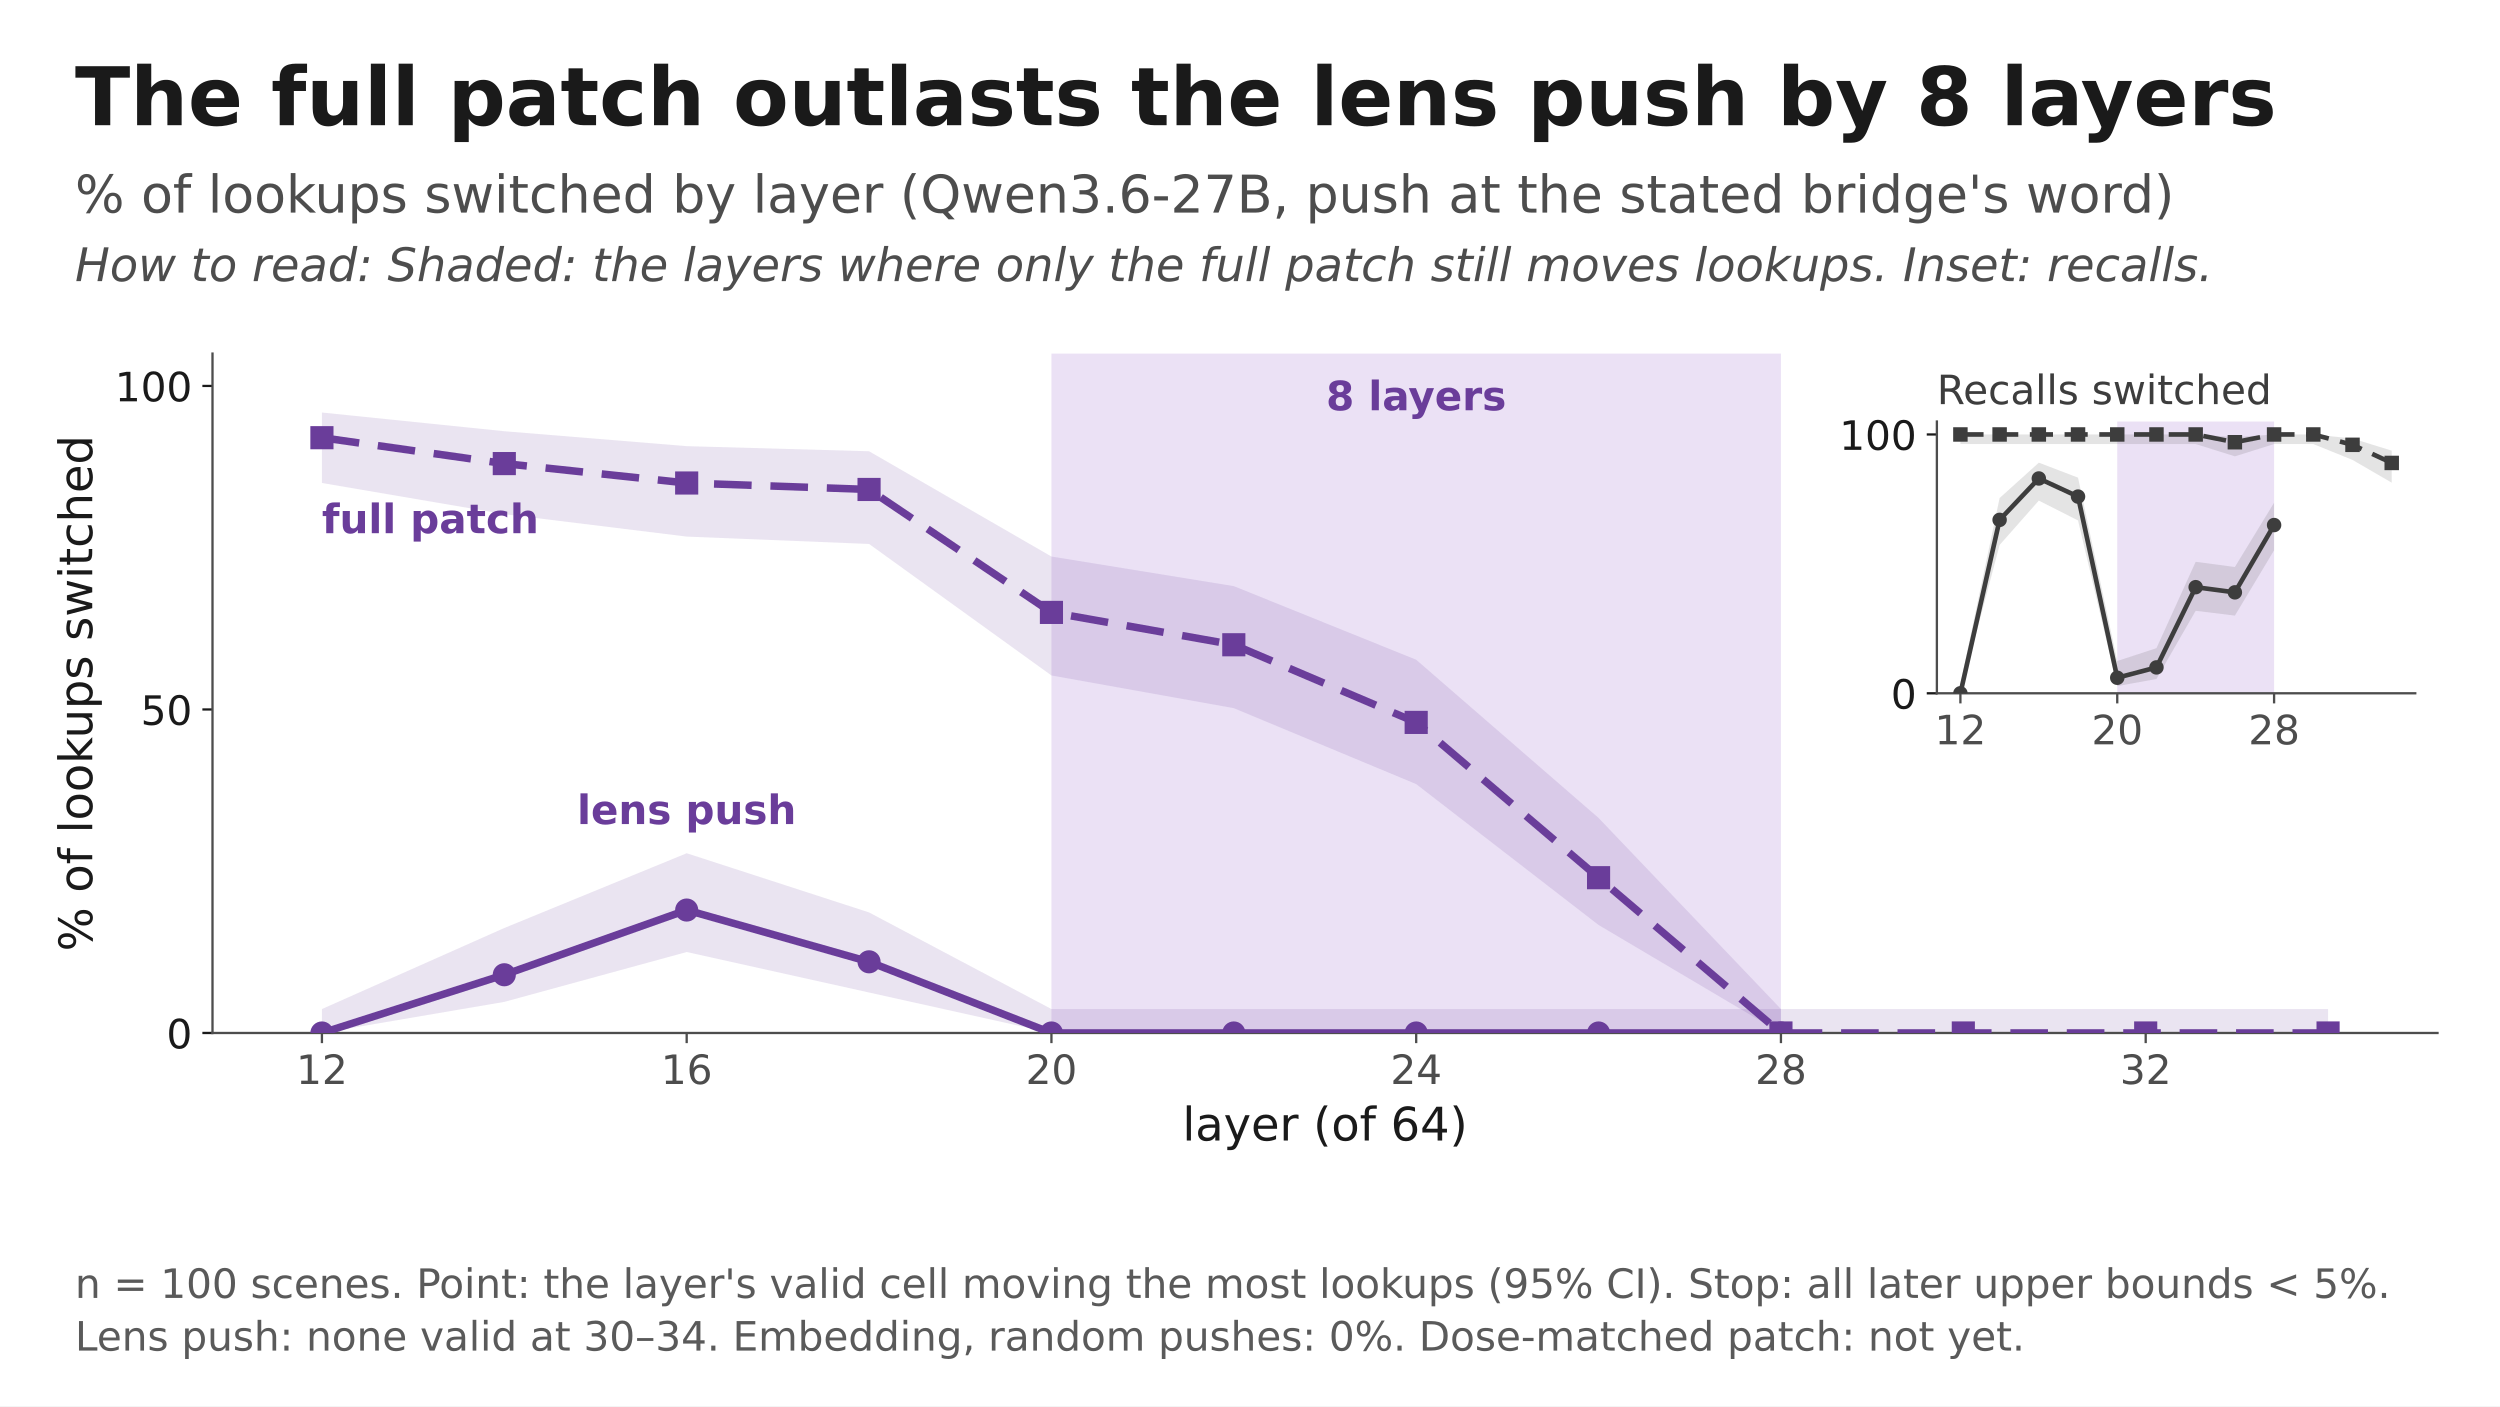
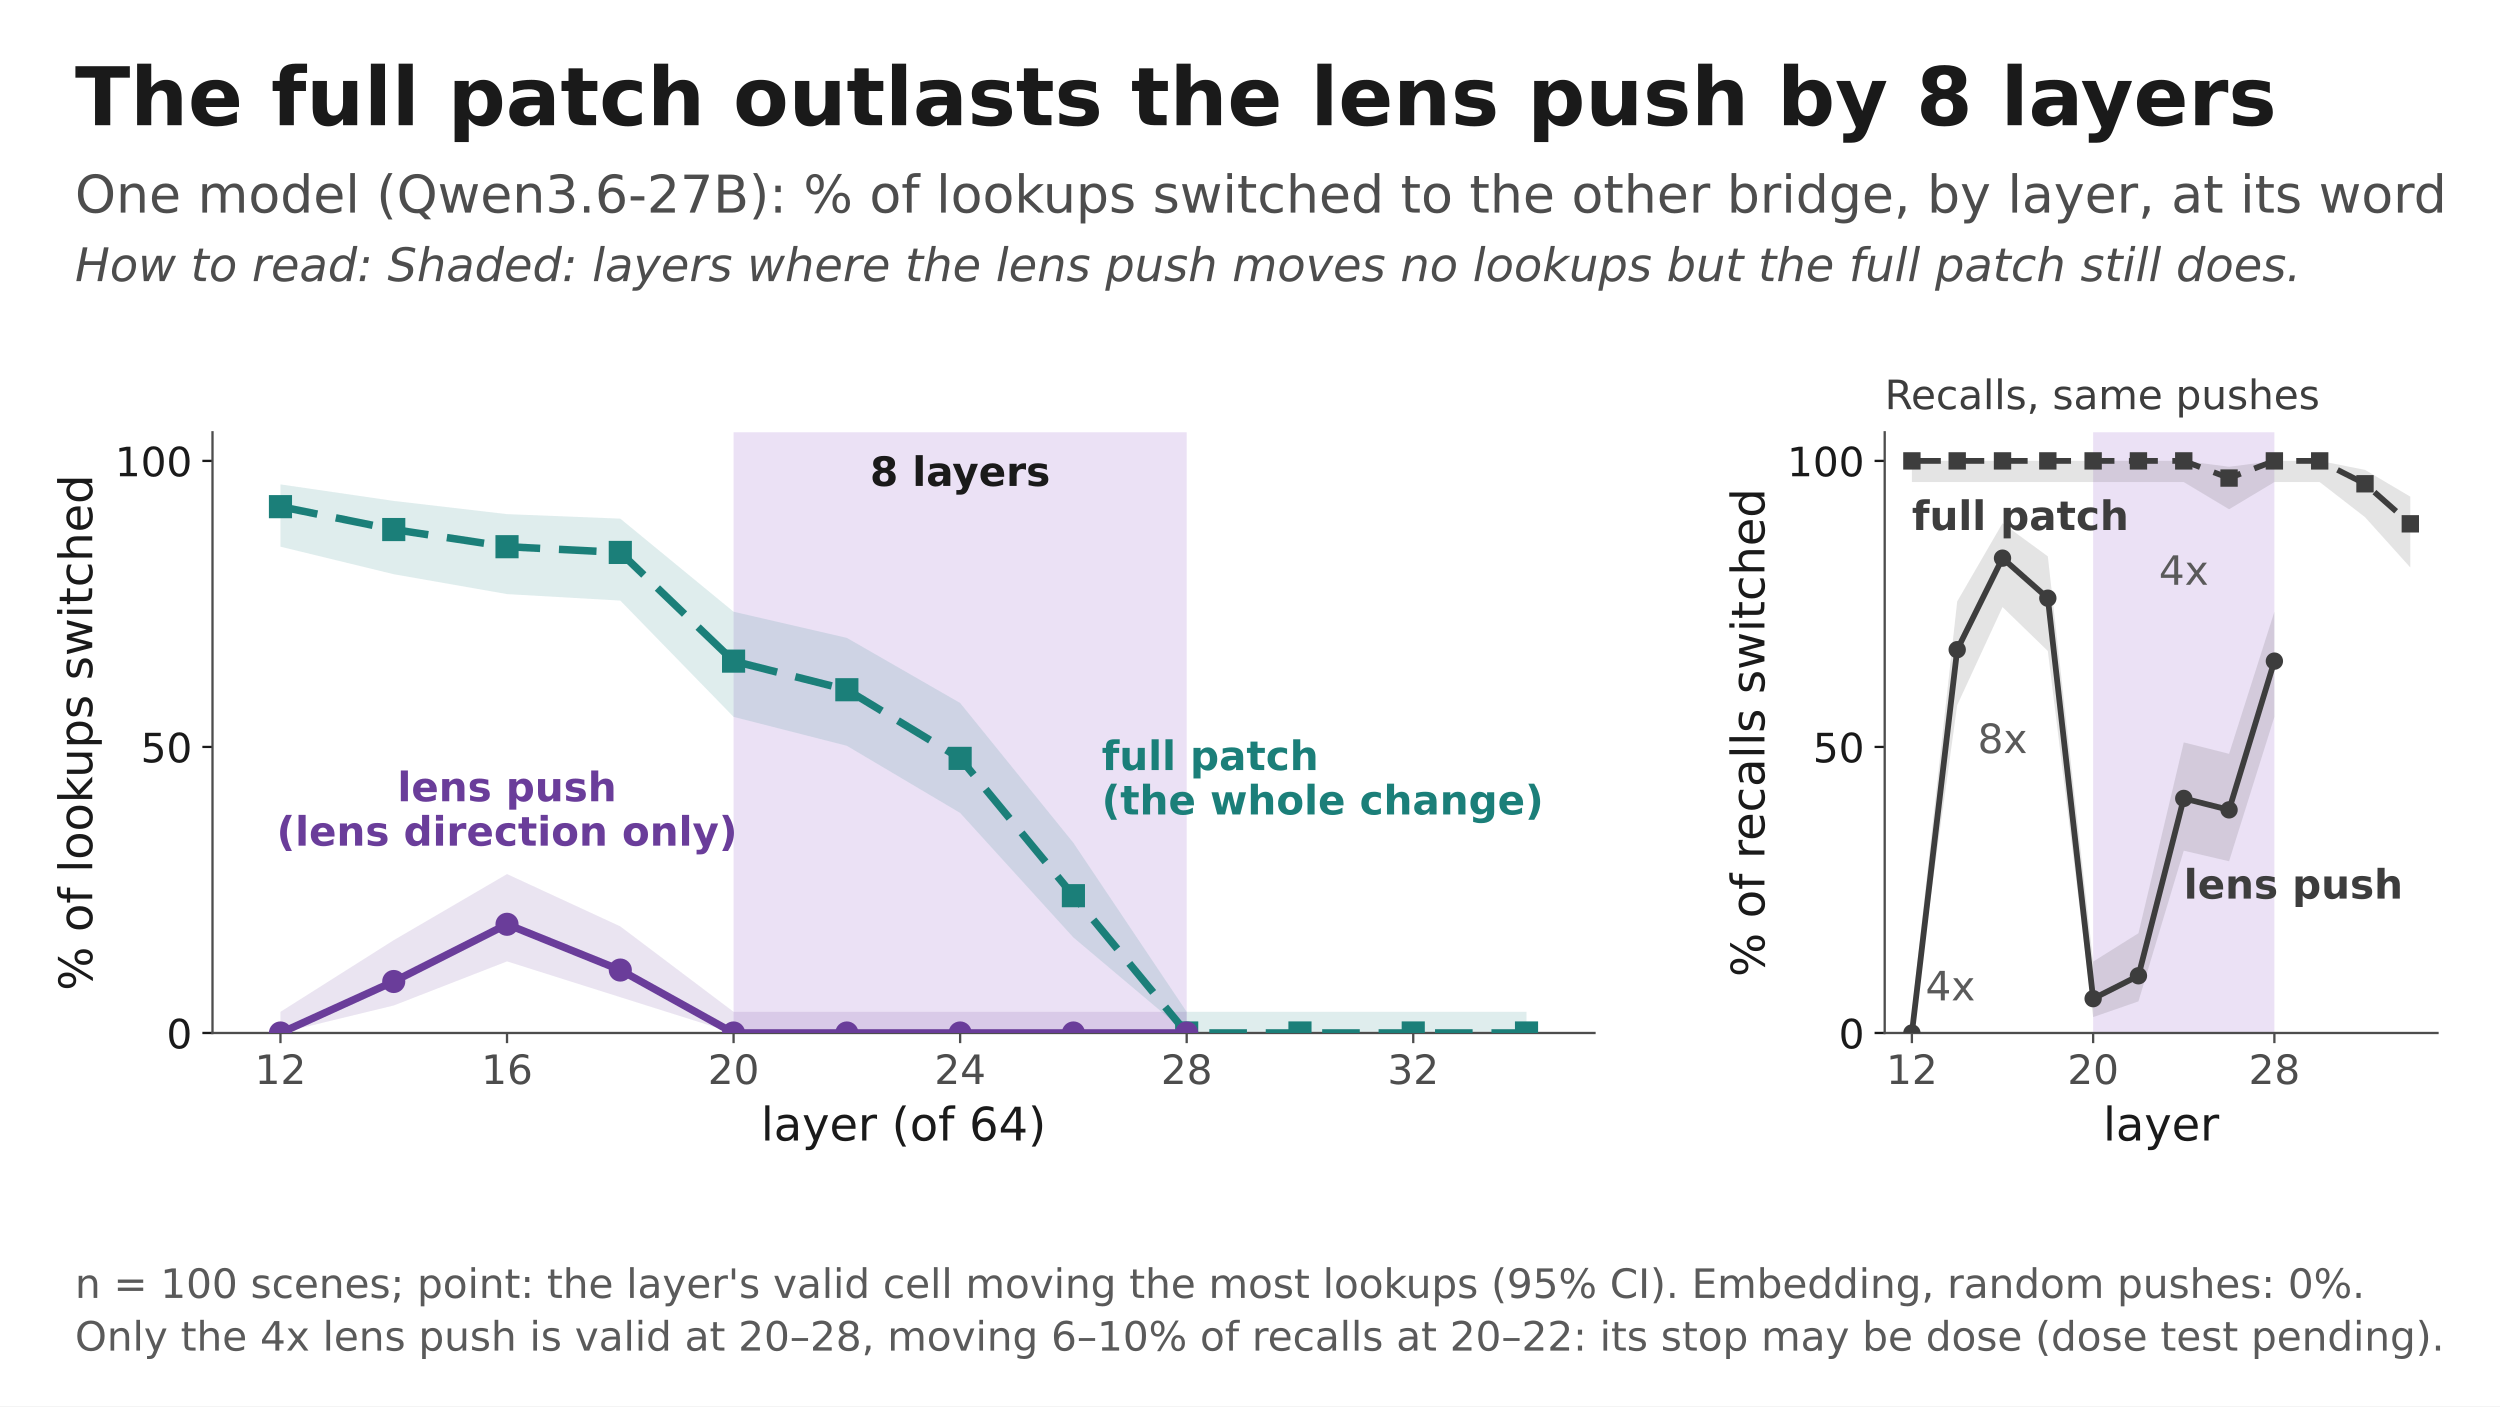
<svg xmlns="http://www.w3.org/2000/svg" xmlns:xlink="http://www.w3.org/1999/xlink" width="864pt" height="486pt" viewBox="0 0 864 486" version="1.1">
  <defs>
    <style type="text/css">*{stroke-linejoin: round; stroke-linecap: butt}</style>
  </defs>
  <g id="figure_1">
    <g id="patch_1">
      <path d="M 0 486  L 864 486  L 864 0  L 0 0  z " style="fill: #ffffff" />
    </g>
    <g id="axes_1">
      <g id="patch_2">
-         <path d="M 73.44 357  L 842.4 357  L 842.4 122.2  L 73.44 122.2  z " style="fill: #ffffff" />
+         <path d="M 73.44 357  L 551.055 357  L 551.055 149.4  L 73.44 149.4  z " style="fill: #ffffff" />
      </g>
      <g id="patch_3">
-         <path d="M 363.376 357  L 615.494 357  L 615.494 122.2  L 363.376 122.2  z " clip-path="url(#pc2dea21d55)" style="fill: #ebe1f5" />
+         <path d="M 253.524 357  L 410.119 357  L 410.119 149.4  L 253.524 149.4  z " clip-path="url(#pf914407176)" style="fill: #ebe1f5" />
      </g>
      <g id="FillBetweenPolyCollection_1">
        <defs>
-           <path id="m238368de49" d="M 111.258 -137.273  L 111.258 -129  L 174.287 -139.75  L 237.317 -156.985  L 300.346 -142.985  L 363.376 -129  L 426.405 -129  L 489.435 -129  L 552.464 -129  L 615.494 -129  L 615.494 -137.273  L 615.494 -137.273  L 552.464 -137.273  L 489.435 -137.273  L 426.405 -137.273  L 363.376 -137.273  L 300.346 -170.663  L 237.317 -191.119  L 174.287 -165.285  L 111.258 -137.273  z " />
-         </defs>
-         <g clip-path="url(#pc2dea21d55)">
-           <use xlink:href="#m238368de49" x="0" y="486" style="fill: #6a3d9a; fill-opacity: 0.14" />
+           <path id="m3e541bedaf" d="M 96.929 -136.314  L 96.929 -129  L 136.078 -138.505  L 175.227 -153.743  L 214.376 -141.365  L 253.524 -129  L 292.673 -129  L 331.822 -129  L 370.971 -129  L 410.119 -129  L 410.119 -136.314  L 410.119 -136.314  L 370.971 -136.314  L 331.822 -136.314  L 292.673 -136.314  L 253.524 -136.314  L 214.376 -165.837  L 175.227 -183.923  L 136.078 -161.082  L 96.929 -136.314  z " />
+         </defs>
+         <g clip-path="url(#pf914407176)">
+           <use xlink:href="#m3e541bedaf" x="0" y="486" style="fill: #6a3d9a; fill-opacity: 0.14" />
        </g>
      </g>
      <g id="FillBetweenPolyCollection_2">
        <defs>
-           <path id="mf458c4a694" d="M 111.258 -343.43  L 111.258 -319.08  L 174.287 -308.315  L 237.317 -300.552  L 300.346 -298.01  L 363.376 -252.559  L 426.405 -241.257  L 489.435 -215.014  L 552.464 -166.325  L 615.494 -129  L 678.523 -129  L 741.553 -129  L 804.582 -129  L 804.582 -137.273  L 804.582 -137.273  L 741.553 -137.273  L 678.523 -137.273  L 615.494 -137.273  L 552.464 -203.314  L 489.435 -257.992  L 426.405 -283.431  L 363.376 -293.664  L 300.346 -330.044  L 237.317 -331.809  L 174.287 -336.967  L 111.258 -343.43  z " />
-         </defs>
-         <g clip-path="url(#pc2dea21d55)">
-           <use xlink:href="#mf458c4a694" x="0" y="486" style="fill: #6a3d9a; fill-opacity: 0.14" />
+           <path id="mc63c3b9d5f" d="M 96.929 -318.59  L 96.929 -297.061  L 136.078 -287.543  L 175.227 -280.679  L 214.376 -278.432  L 253.524 -238.246  L 292.673 -228.253  L 331.822 -205.05  L 370.971 -162.001  L 410.119 -129  L 449.268 -129  L 488.417 -129  L 527.566 -129  L 527.566 -136.314  L 527.566 -136.314  L 488.417 -136.314  L 449.268 -136.314  L 410.119 -136.314  L 370.971 -194.705  L 331.822 -243.049  L 292.673 -265.542  L 253.524 -274.589  L 214.376 -306.755  L 175.227 -308.315  L 136.078 -312.876  L 96.929 -318.59  z " />
+         </defs>
+         <g clip-path="url(#pf914407176)">
+           <use xlink:href="#mc63c3b9d5f" x="0" y="486" style="fill: #1b7f79; fill-opacity: 0.14" />
        </g>
      </g>
      <g id="matplotlib.axis_1">
        <g id="xtick_1">
          <g id="line2d_1">
            <defs>
-               <path id="m8f060a6110" d="M 0 0  L 0 3.5  " style="stroke: #4d4d4d; stroke-width: 0.8" />
+               <path id="m01c7c79544" d="M 0 0  L 0 3.5  " style="stroke: #4d4d4d; stroke-width: 0.8" />
            </defs>
            <g>
-               <use xlink:href="#m8f060a6110" x="111.258" y="357" style="fill: #4d4d4d; stroke: #4d4d4d; stroke-width: 0.8" />
+               <use xlink:href="#m01c7c79544" x="96.929" y="357" style="fill: #4d4d4d; stroke: #4d4d4d; stroke-width: 0.8" />
            </g>
          </g>
          <g id="text_1">
-             <text style="font-size: 14px; font-family: 'DejaVu Sans'; text-anchor: middle; fill: #4d4d4d" x="111.258" y="374.637" transform="rotate(-0 111.2577 374.6367)">12</text>
+             <text style="font-size: 14px; font-family: 'DejaVu Sans'; text-anchor: middle; fill: #4d4d4d" x="96.929" y="374.637" transform="rotate(-0 96.92926 374.6367)">12</text>
          </g>
        </g>
        <g id="xtick_2">
          <g id="line2d_2">
            <g>
-               <use xlink:href="#m8f060a6110" x="237.317" y="357" style="fill: #4d4d4d; stroke: #4d4d4d; stroke-width: 0.8" />
+               <use xlink:href="#m01c7c79544" x="175.227" y="357" style="fill: #4d4d4d; stroke: #4d4d4d; stroke-width: 0.8" />
            </g>
          </g>
          <g id="text_2">
-             <text style="font-size: 14px; font-family: 'DejaVu Sans'; text-anchor: middle; fill: #4d4d4d" x="237.317" y="374.637" transform="rotate(-0 237.3167 374.6367)">16</text>
+             <text style="font-size: 14px; font-family: 'DejaVu Sans'; text-anchor: middle; fill: #4d4d4d" x="175.227" y="374.637" transform="rotate(-0 175.2268 374.6367)">16</text>
          </g>
        </g>
        <g id="xtick_3">
          <g id="line2d_3">
            <g>
-               <use xlink:href="#m8f060a6110" x="363.376" y="357" style="fill: #4d4d4d; stroke: #4d4d4d; stroke-width: 0.8" />
+               <use xlink:href="#m01c7c79544" x="253.524" y="357" style="fill: #4d4d4d; stroke: #4d4d4d; stroke-width: 0.8" />
            </g>
          </g>
          <g id="text_3">
-             <text style="font-size: 14px; font-family: 'DejaVu Sans'; text-anchor: middle; fill: #4d4d4d" x="363.376" y="374.637" transform="rotate(-0 363.3757 374.6367)">20</text>
+             <text style="font-size: 14px; font-family: 'DejaVu Sans'; text-anchor: middle; fill: #4d4d4d" x="253.524" y="374.637" transform="rotate(-0 253.5243 374.6367)">20</text>
          </g>
        </g>
        <g id="xtick_4">
          <g id="line2d_4">
            <g>
-               <use xlink:href="#m8f060a6110" x="489.435" y="357" style="fill: #4d4d4d; stroke: #4d4d4d; stroke-width: 0.8" />
+               <use xlink:href="#m01c7c79544" x="331.822" y="357" style="fill: #4d4d4d; stroke: #4d4d4d; stroke-width: 0.8" />
            </g>
          </g>
          <g id="text_4">
-             <text style="font-size: 14px; font-family: 'DejaVu Sans'; text-anchor: middle; fill: #4d4d4d" x="489.435" y="374.637" transform="rotate(-0 489.4348 374.6367)">24</text>
+             <text style="font-size: 14px; font-family: 'DejaVu Sans'; text-anchor: middle; fill: #4d4d4d" x="331.822" y="374.637" transform="rotate(-0 331.8218 374.6367)">24</text>
          </g>
        </g>
        <g id="xtick_5">
          <g id="line2d_5">
            <g>
-               <use xlink:href="#m8f060a6110" x="615.494" y="357" style="fill: #4d4d4d; stroke: #4d4d4d; stroke-width: 0.8" />
+               <use xlink:href="#m01c7c79544" x="410.119" y="357" style="fill: #4d4d4d; stroke: #4d4d4d; stroke-width: 0.8" />
            </g>
          </g>
          <g id="text_5">
-             <text style="font-size: 14px; font-family: 'DejaVu Sans'; text-anchor: middle; fill: #4d4d4d" x="615.494" y="374.637" transform="rotate(-0 615.4938 374.6367)">28</text>
+             <text style="font-size: 14px; font-family: 'DejaVu Sans'; text-anchor: middle; fill: #4d4d4d" x="410.119" y="374.637" transform="rotate(-0 410.1194 374.6367)">28</text>
          </g>
        </g>
        <g id="xtick_6">
          <g id="line2d_6">
            <g>
-               <use xlink:href="#m8f060a6110" x="741.553" y="357" style="fill: #4d4d4d; stroke: #4d4d4d; stroke-width: 0.8" />
+               <use xlink:href="#m01c7c79544" x="488.417" y="357" style="fill: #4d4d4d; stroke: #4d4d4d; stroke-width: 0.8" />
            </g>
          </g>
          <g id="text_6">
-             <text style="font-size: 14px; font-family: 'DejaVu Sans'; text-anchor: middle; fill: #4d4d4d" x="741.553" y="374.637" transform="rotate(-0 741.5528 374.6367)">32</text>
+             <text style="font-size: 14px; font-family: 'DejaVu Sans'; text-anchor: middle; fill: #4d4d4d" x="488.417" y="374.637" transform="rotate(-0 488.4169 374.6367)">32</text>
          </g>
        </g>
        <g id="text_7">
-           <text style="font-size: 16px; font-family: 'DejaVu Sans'; text-anchor: middle; fill: #1a1a1a" x="457.92" y="394.158" transform="rotate(-0 457.92 394.1575)">layer (of 64)</text>
+           <text style="font-size: 16px; font-family: 'DejaVu Sans'; text-anchor: middle; fill: #1a1a1a" x="312.247" y="394.158" transform="rotate(-0 312.2475 394.1575)">layer (of 64)</text>
        </g>
      </g>
      <g id="matplotlib.axis_2">
        <g id="ytick_1">
          <g id="line2d_7">
            <defs>
-               <path id="m641eff5418" d="M 0 0  L -3.5 0  " style="stroke: #1a1a1a; stroke-width: 0.8" />
+               <path id="mba6f9ca99c" d="M 0 0  L -3.5 0  " style="stroke: #1a1a1a; stroke-width: 0.8" />
            </defs>
            <g>
-               <use xlink:href="#m641eff5418" x="73.44" y="357" style="fill: #1a1a1a; stroke: #1a1a1a; stroke-width: 0.8" />
+               <use xlink:href="#mba6f9ca99c" x="73.44" y="357" style="fill: #1a1a1a; stroke: #1a1a1a; stroke-width: 0.8" />
            </g>
          </g>
          <g id="text_8">
            <text style="font-size: 14px; font-family: 'DejaVu Sans'; text-anchor: end; fill: #1a1a1a" x="66.44" y="362.318" transform="rotate(-0 66.44 362.3184)">0</text>
          </g>
        </g>
        <g id="ytick_2">
          <g id="line2d_8">
            <g>
-               <use xlink:href="#m641eff5418" x="73.44" y="245.19" style="fill: #1a1a1a; stroke: #1a1a1a; stroke-width: 0.8" />
+               <use xlink:href="#mba6f9ca99c" x="73.44" y="258.143" style="fill: #1a1a1a; stroke: #1a1a1a; stroke-width: 0.8" />
            </g>
          </g>
          <g id="text_9">
-             <text style="font-size: 14px; font-family: 'DejaVu Sans'; text-anchor: end; fill: #1a1a1a" x="66.44" y="250.509" transform="rotate(-0 66.44 250.5088)">50</text>
+             <text style="font-size: 14px; font-family: 'DejaVu Sans'; text-anchor: end; fill: #1a1a1a" x="66.44" y="263.461" transform="rotate(-0 66.44 263.4612)">50</text>
          </g>
        </g>
        <g id="ytick_3">
          <g id="line2d_9">
            <g>
-               <use xlink:href="#m641eff5418" x="73.44" y="133.381" style="fill: #1a1a1a; stroke: #1a1a1a; stroke-width: 0.8" />
+               <use xlink:href="#mba6f9ca99c" x="73.44" y="159.286" style="fill: #1a1a1a; stroke: #1a1a1a; stroke-width: 0.8" />
            </g>
          </g>
          <g id="text_10">
-             <text style="font-size: 14px; font-family: 'DejaVu Sans'; text-anchor: end; fill: #1a1a1a" x="66.44" y="138.699" transform="rotate(-0 66.44 138.6993)">100</text>
+             <text style="font-size: 14px; font-family: 'DejaVu Sans'; text-anchor: end; fill: #1a1a1a" x="66.44" y="164.604" transform="rotate(-0 66.44 164.6041)">100</text>
          </g>
        </g>
        <g id="text_11">
-           <text style="font-size: 16px; font-family: 'DejaVu Sans'; text-anchor: middle; fill: #1a1a1a" x="31.874" y="239.6" transform="rotate(-90 31.87375 239.6)">% of lookups switched</text>
+           <text style="font-size: 16px; font-family: 'DejaVu Sans'; text-anchor: middle; fill: #1a1a1a" x="31.874" y="253.2" transform="rotate(-90 31.87375 253.2)">% of lookups switched</text>
        </g>
      </g>
      <g id="patch_4">
-         <path d="M 73.44 357  L 73.44 122.2  " style="fill: none; stroke: #4d4d4d; stroke-width: 0.8; stroke-linejoin: miter; stroke-linecap: square" />
+         <path d="M 73.44 357  L 73.44 149.4  " style="fill: none; stroke: #4d4d4d; stroke-width: 0.8; stroke-linejoin: miter; stroke-linecap: square" />
      </g>
      <g id="patch_5">
-         <path d="M 73.44 357  L 842.4 357  " style="fill: none; stroke: #4d4d4d; stroke-width: 0.8; stroke-linejoin: miter; stroke-linecap: square" />
+         <path d="M 73.44 357  L 551.055 357  " style="fill: none; stroke: #4d4d4d; stroke-width: 0.8; stroke-linejoin: miter; stroke-linecap: square" />
      </g>
      <g id="gap label">
-         <text style="font-weight: 700; font-size: 14px; font-family: 'DejaVu Sans'; text-anchor: middle; fill: #6a3d9a" x="489.435" y="141.783" transform="rotate(-0 489.4348 141.7826)">8 layers</text>
+         <text style="font-weight: 700; font-size: 14px; font-family: 'DejaVu Sans'; text-anchor: middle; fill: #1a1a1a" x="331.822" y="167.946" transform="rotate(-0 331.8218 167.9464)">8 layers</text>
      </g>
      <g id="mark">
-         <path d="M 111.258 151.27  L 174.287 160.215  L 237.317 166.924  L 300.346 169.16  L 363.376 211.648  L 426.405 222.829  L 489.435 249.663  L 552.464 303.331  L 615.494 357  L 678.523 357  L 741.553 357  L 804.582 357  " clip-path="url(#pc2dea21d55)" style="fill: none; stroke-dasharray: 13,6.5; stroke-dashoffset: 0; stroke: #6a3d9a; stroke-width: 2.6" />
-         <defs>
-           <path id="m583f663970" d="M -3.5 3.5  L 3.5 3.5  L 3.5 -3.5  L -3.5 -3.5  z " style="stroke: #6a3d9a; stroke-linejoin: miter" />
-         </defs>
-         <g clip-path="url(#pc2dea21d55)">
-           <use xlink:href="#m583f663970" x="111.258" y="151.27" style="fill: #6a3d9a; stroke: #6a3d9a; stroke-linejoin: miter" />
-           <use xlink:href="#m583f663970" x="174.287" y="160.215" style="fill: #6a3d9a; stroke: #6a3d9a; stroke-linejoin: miter" />
-           <use xlink:href="#m583f663970" x="237.317" y="166.924" style="fill: #6a3d9a; stroke: #6a3d9a; stroke-linejoin: miter" />
-           <use xlink:href="#m583f663970" x="300.346" y="169.16" style="fill: #6a3d9a; stroke: #6a3d9a; stroke-linejoin: miter" />
-           <use xlink:href="#m583f663970" x="363.376" y="211.648" style="fill: #6a3d9a; stroke: #6a3d9a; stroke-linejoin: miter" />
-           <use xlink:href="#m583f663970" x="426.405" y="222.829" style="fill: #6a3d9a; stroke: #6a3d9a; stroke-linejoin: miter" />
-           <use xlink:href="#m583f663970" x="489.435" y="249.663" style="fill: #6a3d9a; stroke: #6a3d9a; stroke-linejoin: miter" />
-           <use xlink:href="#m583f663970" x="552.464" y="303.331" style="fill: #6a3d9a; stroke: #6a3d9a; stroke-linejoin: miter" />
-           <use xlink:href="#m583f663970" x="615.494" y="357" style="fill: #6a3d9a; stroke: #6a3d9a; stroke-linejoin: miter" />
-           <use xlink:href="#m583f663970" x="678.523" y="357" style="fill: #6a3d9a; stroke: #6a3d9a; stroke-linejoin: miter" />
-           <use xlink:href="#m583f663970" x="741.553" y="357" style="fill: #6a3d9a; stroke: #6a3d9a; stroke-linejoin: miter" />
-           <use xlink:href="#m583f663970" x="804.582" y="357" style="fill: #6a3d9a; stroke: #6a3d9a; stroke-linejoin: miter" />
-         </g>
-       </g>
-       <g id="label">
-         <text style="font-weight: 700; font-size: 14px; font-family: 'DejaVu Sans'; text-anchor: middle; fill: #6a3d9a" x="237.317" y="284.809" transform="rotate(-0 237.3167 284.809)">lens push</text>
-       </g>
-       <g id="label">
-         <text style="font-weight: 700; font-size: 14px; font-family: 'DejaVu Sans'; text-anchor: start; fill: #6a3d9a" x="111.258" y="184.266" transform="rotate(-0 111.2577 184.2663)">full patch</text>
+         <path d="M 96.929 175.103  L 136.078 183.011  L 175.227 188.943  L 214.376 190.92  L 253.524 228.486  L 292.673 238.371  L 331.822 262.097  L 370.971 309.549  L 410.119 357  L 449.268 357  L 488.417 357  L 527.566 357  " clip-path="url(#pf914407176)" style="fill: none; stroke-dasharray: 13,6.5; stroke-dashoffset: 0; stroke: #1b7f79; stroke-width: 2.6" />
+         <defs>
+           <path id="m9e5f8e9176" d="M -3.5 3.5  L 3.5 3.5  L 3.5 -3.5  L -3.5 -3.5  z " style="stroke: #1b7f79; stroke-linejoin: miter" />
+         </defs>
+         <g clip-path="url(#pf914407176)">
+           <use xlink:href="#m9e5f8e9176" x="96.929" y="175.103" style="fill: #1b7f79; stroke: #1b7f79; stroke-linejoin: miter" />
+           <use xlink:href="#m9e5f8e9176" x="136.078" y="183.011" style="fill: #1b7f79; stroke: #1b7f79; stroke-linejoin: miter" />
+           <use xlink:href="#m9e5f8e9176" x="175.227" y="188.943" style="fill: #1b7f79; stroke: #1b7f79; stroke-linejoin: miter" />
+           <use xlink:href="#m9e5f8e9176" x="214.376" y="190.92" style="fill: #1b7f79; stroke: #1b7f79; stroke-linejoin: miter" />
+           <use xlink:href="#m9e5f8e9176" x="253.524" y="228.486" style="fill: #1b7f79; stroke: #1b7f79; stroke-linejoin: miter" />
+           <use xlink:href="#m9e5f8e9176" x="292.673" y="238.371" style="fill: #1b7f79; stroke: #1b7f79; stroke-linejoin: miter" />
+           <use xlink:href="#m9e5f8e9176" x="331.822" y="262.097" style="fill: #1b7f79; stroke: #1b7f79; stroke-linejoin: miter" />
+           <use xlink:href="#m9e5f8e9176" x="370.971" y="309.549" style="fill: #1b7f79; stroke: #1b7f79; stroke-linejoin: miter" />
+           <use xlink:href="#m9e5f8e9176" x="410.119" y="357" style="fill: #1b7f79; stroke: #1b7f79; stroke-linejoin: miter" />
+           <use xlink:href="#m9e5f8e9176" x="449.268" y="357" style="fill: #1b7f79; stroke: #1b7f79; stroke-linejoin: miter" />
+           <use xlink:href="#m9e5f8e9176" x="488.417" y="357" style="fill: #1b7f79; stroke: #1b7f79; stroke-linejoin: miter" />
+           <use xlink:href="#m9e5f8e9176" x="527.566" y="357" style="fill: #1b7f79; stroke: #1b7f79; stroke-linejoin: miter" />
+         </g>
+       </g>
+       <g id="label">
+         <text style="font-weight: 700; font-size: 14px; font-family: 'DejaVu Sans'; fill: #6a3d9a" transform="translate(137.3502 276.9086)">lens push</text>
+         <text style="font-weight: 700; font-size: 14px; font-family: 'DejaVu Sans'; fill: #6a3d9a" transform="translate(95.60506 292.2539)">(lens direction only)</text>
+       </g>
+       <g id="label">
+         <text style="font-weight: 700; font-size: 14px; font-family: 'DejaVu Sans'; fill: #1b7f79" transform="translate(380.7578 266.1263)">full patch</text>
+         <text style="font-weight: 700; font-size: 14px; font-family: 'DejaVu Sans'; fill: #1b7f79" transform="translate(380.7578 281.4716)">(the whole change)</text>
      </g>
      <g id="mark">
-         <path d="M 111.258 357  L 174.287 336.874  L 237.317 314.512  L 300.346 332.402  L 363.376 357  L 426.405 357  L 489.435 357  L 552.464 357  L 615.494 357  " clip-path="url(#pc2dea21d55)" style="fill: none; stroke: #6a3d9a; stroke-width: 2.6; stroke-linecap: square" />
-         <defs>
-           <path id="m37feb7218a" d="M 0 3.5  C 0.928 3.5 1.819 3.131 2.475 2.475  C 3.131 1.819 3.5 0.928 3.5 0  C 3.5 -0.928 3.131 -1.819 2.475 -2.475  C 1.819 -3.131 0.928 -3.5 0 -3.5  C -0.928 -3.5 -1.819 -3.131 -2.475 -2.475  C -3.131 -1.819 -3.5 -0.928 -3.5 0  C -3.5 0.928 -3.131 1.819 -2.475 2.475  C -1.819 3.131 -0.928 3.5 0 3.5  z " style="stroke: #6a3d9a" />
-         </defs>
-         <g clip-path="url(#pc2dea21d55)">
-           <use xlink:href="#m37feb7218a" x="111.258" y="357" style="fill: #6a3d9a; stroke: #6a3d9a" />
-           <use xlink:href="#m37feb7218a" x="174.287" y="336.874" style="fill: #6a3d9a; stroke: #6a3d9a" />
-           <use xlink:href="#m37feb7218a" x="237.317" y="314.512" style="fill: #6a3d9a; stroke: #6a3d9a" />
-           <use xlink:href="#m37feb7218a" x="300.346" y="332.402" style="fill: #6a3d9a; stroke: #6a3d9a" />
-           <use xlink:href="#m37feb7218a" x="363.376" y="357" style="fill: #6a3d9a; stroke: #6a3d9a" />
-           <use xlink:href="#m37feb7218a" x="426.405" y="357" style="fill: #6a3d9a; stroke: #6a3d9a" />
-           <use xlink:href="#m37feb7218a" x="489.435" y="357" style="fill: #6a3d9a; stroke: #6a3d9a" />
-           <use xlink:href="#m37feb7218a" x="552.464" y="357" style="fill: #6a3d9a; stroke: #6a3d9a" />
-           <use xlink:href="#m37feb7218a" x="615.494" y="357" style="fill: #6a3d9a; stroke: #6a3d9a" />
-         </g>
-       </g>
-       <g id="axes_2">
-         <g id="patch_6">
-           <path d="M 669.384 239.6  L 834.71 239.6  L 834.71 145.68  L 669.384 145.68  z " style="fill: #ffffff" />
-         </g>
-         <g id="patch_7">
-           <path d="M 731.72 239.6  L 785.926 239.6  L 785.926 145.68  L 731.72 145.68  z " clip-path="url(#p9085b7374c)" style="fill: #ebe1f5" />
-         </g>
-         <g id="FillBetweenPolyCollection_3">
-           <defs>
-             <path id="m5d846bae0d" d="M 677.515 -249.709  L 677.515 -246.4  L 691.066 -297.658  L 704.617 -312.995  L 718.169 -306.122  L 731.72 -248.885  L 745.272 -251.34  L 758.823 -274.904  L 772.374 -273.249  L 785.926 -295.824  L 785.926 -312.266  L 785.926 -312.266  L 772.374 -290.048  L 758.823 -291.838  L 745.272 -261.997  L 731.72 -257.56  L 718.169 -320.918  L 704.617 -326.104  L 691.066 -313.877  L 677.515 -249.709  z " />
-           </defs>
-           <g clip-path="url(#p9085b7374c)">
-             <use xlink:href="#m5d846bae0d" x="0" y="486" style="fill: #3d3d3d; fill-opacity: 0.14" />
-           </g>
-         </g>
-         <g id="FillBetweenPolyCollection_4">
-           <defs>
-             <path id="m8226b00dd3" d="M 677.515 -335.848  L 677.515 -332.539  L 691.066 -332.539  L 704.617 -332.539  L 718.169 -332.539  L 731.72 -332.539  L 745.272 -332.539  L 758.823 -332.539  L 772.374 -328.287  L 785.926 -332.539  L 799.477 -332.539  L 813.028 -327.048  L 826.58 -319.182  L 826.58 -330.253  L 826.58 -330.253  L 813.028 -334.447  L 799.477 -335.848  L 785.926 -335.848  L 772.374 -334.93  L 758.823 -335.848  L 745.272 -335.848  L 731.72 -335.848  L 718.169 -335.848  L 704.617 -335.848  L 691.066 -335.848  L 677.515 -335.848  z " />
-           </defs>
-           <g clip-path="url(#p9085b7374c)">
-             <use xlink:href="#m8226b00dd3" x="0" y="486" style="fill: #3d3d3d; fill-opacity: 0.14" />
-           </g>
-         </g>
-         <g id="matplotlib.axis_3">
-           <g id="xtick_7">
-             <g id="line2d_10">
-               <g>
-                 <use xlink:href="#m8f060a6110" x="677.515" y="239.6" style="fill: #4d4d4d; stroke: #4d4d4d; stroke-width: 0.8" />
-               </g>
-             </g>
-             <g id="text_12">
-               <text style="font-size: 14px; font-family: 'DejaVu Sans'; text-anchor: middle; fill: #4d4d4d" x="677.515" y="257.237" transform="rotate(-0 677.5148 257.2367)">12</text>
-             </g>
-           </g>
-           <g id="xtick_8">
-             <g id="line2d_11">
-               <g>
-                 <use xlink:href="#m8f060a6110" x="731.72" y="239.6" style="fill: #4d4d4d; stroke: #4d4d4d; stroke-width: 0.8" />
-               </g>
-             </g>
-             <g id="text_13">
-               <text style="font-size: 14px; font-family: 'DejaVu Sans'; text-anchor: middle; fill: #4d4d4d" x="731.72" y="257.237" transform="rotate(-0 731.7202 257.2367)">20</text>
-             </g>
-           </g>
-           <g id="xtick_9">
-             <g id="line2d_12">
-               <g>
-                 <use xlink:href="#m8f060a6110" x="785.926" y="239.6" style="fill: #4d4d4d; stroke: #4d4d4d; stroke-width: 0.8" />
-               </g>
-             </g>
-             <g id="text_14">
-               <text style="font-size: 14px; font-family: 'DejaVu Sans'; text-anchor: middle; fill: #4d4d4d" x="785.926" y="257.237" transform="rotate(-0 785.9256 257.2367)">28</text>
-             </g>
-           </g>
-         </g>
-         <g id="matplotlib.axis_4">
-           <g id="ytick_4">
-             <g id="line2d_13">
-               <g>
-                 <use xlink:href="#m641eff5418" x="669.384" y="239.6" style="fill: #1a1a1a; stroke: #1a1a1a; stroke-width: 0.8" />
-               </g>
-             </g>
-             <g id="text_15">
-               <text style="font-size: 14px; font-family: 'DejaVu Sans'; text-anchor: end; fill: #1a1a1a" x="662.384" y="244.918" transform="rotate(-0 662.384 244.9184)">0</text>
-             </g>
-           </g>
-           <g id="ytick_5">
-             <g id="line2d_14">
-               <g>
-                 <use xlink:href="#m641eff5418" x="669.384" y="150.152" style="fill: #1a1a1a; stroke: #1a1a1a; stroke-width: 0.8" />
-               </g>
-             </g>
-             <g id="text_16">
-               <text style="font-size: 14px; font-family: 'DejaVu Sans'; text-anchor: end; fill: #1a1a1a" x="662.384" y="155.471" transform="rotate(-0 662.384 155.4707)">100</text>
-             </g>
-           </g>
-         </g>
-         <g id="patch_8">
-           <path d="M 669.384 239.6  L 669.384 145.68  " style="fill: none; stroke: #4d4d4d; stroke-width: 0.8; stroke-linejoin: miter; stroke-linecap: square" />
-         </g>
-         <g id="patch_9">
-           <path d="M 669.384 239.6  L 834.71 239.6  " style="fill: none; stroke: #4d4d4d; stroke-width: 0.8; stroke-linejoin: miter; stroke-linecap: square" />
-         </g>
-         <g id="mark">
-           <path d="M 677.515 150.152  L 691.066 150.152  L 704.617 150.152  L 718.169 150.152  L 731.72 150.152  L 745.272 150.152  L 758.823 150.152  L 772.374 152.836  L 785.926 150.152  L 799.477 150.152  L 813.028 153.73  L 826.58 159.992  " clip-path="url(#p9085b7374c)" style="fill: none; stroke-dasharray: 8,4; stroke-dashoffset: 0; stroke: #3d3d3d; stroke-width: 1.6" />
-           <defs>
-             <path id="m71d68341d6" d="M -2 2  L 2 2  L 2 -2  L -2 -2  z " style="stroke: #3d3d3d; stroke-linejoin: miter" />
-           </defs>
-           <g clip-path="url(#p9085b7374c)">
-             <use xlink:href="#m71d68341d6" x="677.515" y="150.152" style="fill: #3d3d3d; stroke: #3d3d3d; stroke-linejoin: miter" />
-             <use xlink:href="#m71d68341d6" x="691.066" y="150.152" style="fill: #3d3d3d; stroke: #3d3d3d; stroke-linejoin: miter" />
-             <use xlink:href="#m71d68341d6" x="704.617" y="150.152" style="fill: #3d3d3d; stroke: #3d3d3d; stroke-linejoin: miter" />
-             <use xlink:href="#m71d68341d6" x="718.169" y="150.152" style="fill: #3d3d3d; stroke: #3d3d3d; stroke-linejoin: miter" />
-             <use xlink:href="#m71d68341d6" x="731.72" y="150.152" style="fill: #3d3d3d; stroke: #3d3d3d; stroke-linejoin: miter" />
-             <use xlink:href="#m71d68341d6" x="745.272" y="150.152" style="fill: #3d3d3d; stroke: #3d3d3d; stroke-linejoin: miter" />
-             <use xlink:href="#m71d68341d6" x="758.823" y="150.152" style="fill: #3d3d3d; stroke: #3d3d3d; stroke-linejoin: miter" />
-             <use xlink:href="#m71d68341d6" x="772.374" y="152.836" style="fill: #3d3d3d; stroke: #3d3d3d; stroke-linejoin: miter" />
-             <use xlink:href="#m71d68341d6" x="785.926" y="150.152" style="fill: #3d3d3d; stroke: #3d3d3d; stroke-linejoin: miter" />
-             <use xlink:href="#m71d68341d6" x="799.477" y="150.152" style="fill: #3d3d3d; stroke: #3d3d3d; stroke-linejoin: miter" />
-             <use xlink:href="#m71d68341d6" x="813.028" y="153.73" style="fill: #3d3d3d; stroke: #3d3d3d; stroke-linejoin: miter" />
-             <use xlink:href="#m71d68341d6" x="826.58" y="159.992" style="fill: #3d3d3d; stroke: #3d3d3d; stroke-linejoin: miter" />
-           </g>
-         </g>
-         <g id="text_17">
-           <text style="font-size: 14px; font-family: 'DejaVu Sans'; text-anchor: start; fill: #3d3d3d" x="669.384" y="139.68" transform="rotate(-0 669.384 139.68)">Recalls switched</text>
-         </g>
-         <g id="mark">
-           <path d="M 677.515 239.6  L 691.066 179.67  L 704.617 165.358  L 718.169 171.62  L 731.72 234.233  L 745.272 230.655  L 758.823 202.926  L 772.374 204.715  L 785.926 181.459  " clip-path="url(#p9085b7374c)" style="fill: none; stroke: #3d3d3d; stroke-width: 1.6; stroke-linecap: square" />
-           <defs>
-             <path id="mc6411e37ac" d="M 0 2  C 0.53 2 1.039 1.789 1.414 1.414  C 1.789 1.039 2 0.53 2 0  C 2 -0.53 1.789 -1.039 1.414 -1.414  C 1.039 -1.789 0.53 -2 0 -2  C -0.53 -2 -1.039 -1.789 -1.414 -1.414  C -1.789 -1.039 -2 -0.53 -2 0  C -2 0.53 -1.789 1.039 -1.414 1.414  C -1.039 1.789 -0.53 2 0 2  z " style="stroke: #3d3d3d" />
-           </defs>
-           <g clip-path="url(#p9085b7374c)">
-             <use xlink:href="#mc6411e37ac" x="677.515" y="239.6" style="fill: #3d3d3d; stroke: #3d3d3d" />
-             <use xlink:href="#mc6411e37ac" x="691.066" y="179.67" style="fill: #3d3d3d; stroke: #3d3d3d" />
-             <use xlink:href="#mc6411e37ac" x="704.617" y="165.358" style="fill: #3d3d3d; stroke: #3d3d3d" />
-             <use xlink:href="#mc6411e37ac" x="718.169" y="171.62" style="fill: #3d3d3d; stroke: #3d3d3d" />
-             <use xlink:href="#mc6411e37ac" x="731.72" y="234.233" style="fill: #3d3d3d; stroke: #3d3d3d" />
-             <use xlink:href="#mc6411e37ac" x="745.272" y="230.655" style="fill: #3d3d3d; stroke: #3d3d3d" />
-             <use xlink:href="#mc6411e37ac" x="758.823" y="202.926" style="fill: #3d3d3d; stroke: #3d3d3d" />
-             <use xlink:href="#mc6411e37ac" x="772.374" y="204.715" style="fill: #3d3d3d; stroke: #3d3d3d" />
-             <use xlink:href="#mc6411e37ac" x="785.926" y="181.459" style="fill: #3d3d3d; stroke: #3d3d3d" />
-           </g>
+         <path d="M 96.929 357  L 136.078 339.206  L 175.227 319.434  L 214.376 335.251  L 253.524 357  L 292.673 357  L 331.822 357  L 370.971 357  L 410.119 357  " clip-path="url(#pf914407176)" style="fill: none; stroke: #6a3d9a; stroke-width: 2.6; stroke-linecap: square" />
+         <defs>
+           <path id="mc7a678f5c1" d="M 0 3.5  C 0.928 3.5 1.819 3.131 2.475 2.475  C 3.131 1.819 3.5 0.928 3.5 0  C 3.5 -0.928 3.131 -1.819 2.475 -2.475  C 1.819 -3.131 0.928 -3.5 0 -3.5  C -0.928 -3.5 -1.819 -3.131 -2.475 -2.475  C -3.131 -1.819 -3.5 -0.928 -3.5 0  C -3.5 0.928 -3.131 1.819 -2.475 2.475  C -1.819 3.131 -0.928 3.5 0 3.5  z " style="stroke: #6a3d9a" />
+         </defs>
+         <g clip-path="url(#pf914407176)">
+           <use xlink:href="#mc7a678f5c1" x="96.929" y="357" style="fill: #6a3d9a; stroke: #6a3d9a" />
+           <use xlink:href="#mc7a678f5c1" x="136.078" y="339.206" style="fill: #6a3d9a; stroke: #6a3d9a" />
+           <use xlink:href="#mc7a678f5c1" x="175.227" y="319.434" style="fill: #6a3d9a; stroke: #6a3d9a" />
+           <use xlink:href="#mc7a678f5c1" x="214.376" y="335.251" style="fill: #6a3d9a; stroke: #6a3d9a" />
+           <use xlink:href="#mc7a678f5c1" x="253.524" y="357" style="fill: #6a3d9a; stroke: #6a3d9a" />
+           <use xlink:href="#mc7a678f5c1" x="292.673" y="357" style="fill: #6a3d9a; stroke: #6a3d9a" />
+           <use xlink:href="#mc7a678f5c1" x="331.822" y="357" style="fill: #6a3d9a; stroke: #6a3d9a" />
+           <use xlink:href="#mc7a678f5c1" x="370.971" y="357" style="fill: #6a3d9a; stroke: #6a3d9a" />
+           <use xlink:href="#mc7a678f5c1" x="410.119" y="357" style="fill: #6a3d9a; stroke: #6a3d9a" />
+         </g>
+       </g>
+     </g>
+     <g id="axes_2">
+       <g id="patch_6">
+         <path d="M 651.354 357  L 842.4 357  L 842.4 149.4  L 651.354 149.4  z " style="fill: #ffffff" />
+       </g>
+       <g id="patch_7">
+         <path d="M 723.388 357  L 786.026 357  L 786.026 149.4  L 723.388 149.4  z " clip-path="url(#p9ba5b20ccc)" style="fill: #ebe1f5" />
+       </g>
+       <g id="FillBetweenPolyCollection_3">
+         <defs>
+           <path id="mead78b2530" d="M 660.75 -136.314  L 660.75 -129  L 676.409 -242.3  L 692.069 -276.202  L 707.728 -261.009  L 723.388 -134.494  L 739.047 -139.919  L 754.707 -192.006  L 770.366 -188.347  L 786.026 -238.246  L 786.026 -274.589  L 786.026 -274.589  L 770.366 -225.479  L 754.707 -229.436  L 739.047 -163.475  L 723.388 -153.669  L 707.728 -293.713  L 692.069 -305.176  L 676.409 -278.15  L 660.75 -136.314  z " />
+         </defs>
+         <g clip-path="url(#p9ba5b20ccc)">
+           <use xlink:href="#mead78b2530" x="0" y="486" style="fill: #3d3d3d; fill-opacity: 0.14" />
+         </g>
+       </g>
+       <g id="FillBetweenPolyCollection_4">
+         <defs>
+           <path id="m3aa300fe51" d="M 660.75 -326.714  L 660.75 -319.4  L 676.409 -319.4  L 692.069 -319.4  L 707.728 -319.4  L 723.388 -319.4  L 739.047 -319.4  L 754.707 -319.4  L 770.366 -310.003  L 786.026 -319.4  L 801.685 -319.4  L 817.345 -307.265  L 833.004 -289.877  L 833.004 -314.349  L 833.004 -314.349  L 817.345 -323.617  L 801.685 -326.714  L 786.026 -326.714  L 770.366 -324.687  L 754.707 -326.714  L 739.047 -326.714  L 723.388 -326.714  L 707.728 -326.714  L 692.069 -326.714  L 676.409 -326.714  L 660.75 -326.714  z " />
+         </defs>
+         <g clip-path="url(#p9ba5b20ccc)">
+           <use xlink:href="#m3aa300fe51" x="0" y="486" style="fill: #3d3d3d; fill-opacity: 0.14" />
+         </g>
+       </g>
+       <g id="matplotlib.axis_3">
+         <g id="xtick_7">
+           <g id="line2d_10">
+             <g>
+               <use xlink:href="#m01c7c79544" x="660.75" y="357" style="fill: #4d4d4d; stroke: #4d4d4d; stroke-width: 0.8" />
+             </g>
+           </g>
+           <g id="text_12">
+             <text style="font-size: 14px; font-family: 'DejaVu Sans'; text-anchor: middle; fill: #4d4d4d" x="660.75" y="374.637" transform="rotate(-0 660.7497 374.6367)">12</text>
+           </g>
+         </g>
+         <g id="xtick_8">
+           <g id="line2d_11">
+             <g>
+               <use xlink:href="#m01c7c79544" x="723.388" y="357" style="fill: #4d4d4d; stroke: #4d4d4d; stroke-width: 0.8" />
+             </g>
+           </g>
+           <g id="text_13">
+             <text style="font-size: 14px; font-family: 'DejaVu Sans'; text-anchor: middle; fill: #4d4d4d" x="723.388" y="374.637" transform="rotate(-0 723.3878 374.6367)">20</text>
+           </g>
+         </g>
+         <g id="xtick_9">
+           <g id="line2d_12">
+             <g>
+               <use xlink:href="#m01c7c79544" x="786.026" y="357" style="fill: #4d4d4d; stroke: #4d4d4d; stroke-width: 0.8" />
+             </g>
+           </g>
+           <g id="text_14">
+             <text style="font-size: 14px; font-family: 'DejaVu Sans'; text-anchor: middle; fill: #4d4d4d" x="786.026" y="374.637" transform="rotate(-0 786.0258 374.6367)">28</text>
+           </g>
+         </g>
+         <g id="text_15">
+           <text style="font-size: 16px; font-family: 'DejaVu Sans'; text-anchor: middle; fill: #1a1a1a" x="746.877" y="394.158" transform="rotate(-0 746.877 394.1575)">layer</text>
+         </g>
+       </g>
+       <g id="matplotlib.axis_4">
+         <g id="ytick_4">
+           <g id="line2d_13">
+             <g>
+               <use xlink:href="#mba6f9ca99c" x="651.354" y="357" style="fill: #1a1a1a; stroke: #1a1a1a; stroke-width: 0.8" />
+             </g>
+           </g>
+           <g id="text_16">
+             <text style="font-size: 14px; font-family: 'DejaVu Sans'; text-anchor: end; fill: #1a1a1a" x="644.354" y="362.318" transform="rotate(-0 644.354 362.3184)">0</text>
+           </g>
+         </g>
+         <g id="ytick_5">
+           <g id="line2d_14">
+             <g>
+               <use xlink:href="#mba6f9ca99c" x="651.354" y="258.143" style="fill: #1a1a1a; stroke: #1a1a1a; stroke-width: 0.8" />
+             </g>
+           </g>
+           <g id="text_17">
+             <text style="font-size: 14px; font-family: 'DejaVu Sans'; text-anchor: end; fill: #1a1a1a" x="644.354" y="263.461" transform="rotate(-0 644.354 263.4612)">50</text>
+           </g>
+         </g>
+         <g id="ytick_6">
+           <g id="line2d_15">
+             <g>
+               <use xlink:href="#mba6f9ca99c" x="651.354" y="159.286" style="fill: #1a1a1a; stroke: #1a1a1a; stroke-width: 0.8" />
+             </g>
+           </g>
+           <g id="text_18">
+             <text style="font-size: 14px; font-family: 'DejaVu Sans'; text-anchor: end; fill: #1a1a1a" x="644.354" y="164.604" transform="rotate(-0 644.354 164.6041)">100</text>
+           </g>
+         </g>
+         <g id="text_19">
+           <text style="font-size: 16px; font-family: 'DejaVu Sans'; text-anchor: middle; fill: #1a1a1a" x="609.788" y="253.2" transform="rotate(-90 609.7878 253.2)">% of recalls switched</text>
+         </g>
+       </g>
+       <g id="patch_8">
+         <path d="M 651.354 357  L 651.354 149.4  " style="fill: none; stroke: #4d4d4d; stroke-width: 0.8; stroke-linejoin: miter; stroke-linecap: square" />
+       </g>
+       <g id="patch_9">
+         <path d="M 651.354 357  L 842.4 357  " style="fill: none; stroke: #4d4d4d; stroke-width: 0.8; stroke-linejoin: miter; stroke-linecap: square" />
+       </g>
+       <g id="mark">
+         <path d="M 660.75 159.286  L 676.409 159.286  L 692.069 159.286  L 707.728 159.286  L 723.388 159.286  L 739.047 159.286  L 754.707 159.286  L 770.366 165.217  L 786.026 159.286  L 801.685 159.286  L 817.345 167.194  L 833.004 181.034  " clip-path="url(#p9ba5b20ccc)" style="fill: none; stroke-dasharray: 10,5; stroke-dashoffset: 0; stroke: #3d3d3d; stroke-width: 2" />
+         <defs>
+           <path id="m6d783450c9" d="M -2.5 2.5  L 2.5 2.5  L 2.5 -2.5  L -2.5 -2.5  z " style="stroke: #3d3d3d; stroke-linejoin: miter" />
+         </defs>
+         <g clip-path="url(#p9ba5b20ccc)">
+           <use xlink:href="#m6d783450c9" x="660.75" y="159.286" style="fill: #3d3d3d; stroke: #3d3d3d; stroke-linejoin: miter" />
+           <use xlink:href="#m6d783450c9" x="676.409" y="159.286" style="fill: #3d3d3d; stroke: #3d3d3d; stroke-linejoin: miter" />
+           <use xlink:href="#m6d783450c9" x="692.069" y="159.286" style="fill: #3d3d3d; stroke: #3d3d3d; stroke-linejoin: miter" />
+           <use xlink:href="#m6d783450c9" x="707.728" y="159.286" style="fill: #3d3d3d; stroke: #3d3d3d; stroke-linejoin: miter" />
+           <use xlink:href="#m6d783450c9" x="723.388" y="159.286" style="fill: #3d3d3d; stroke: #3d3d3d; stroke-linejoin: miter" />
+           <use xlink:href="#m6d783450c9" x="739.047" y="159.286" style="fill: #3d3d3d; stroke: #3d3d3d; stroke-linejoin: miter" />
+           <use xlink:href="#m6d783450c9" x="754.707" y="159.286" style="fill: #3d3d3d; stroke: #3d3d3d; stroke-linejoin: miter" />
+           <use xlink:href="#m6d783450c9" x="770.366" y="165.217" style="fill: #3d3d3d; stroke: #3d3d3d; stroke-linejoin: miter" />
+           <use xlink:href="#m6d783450c9" x="786.026" y="159.286" style="fill: #3d3d3d; stroke: #3d3d3d; stroke-linejoin: miter" />
+           <use xlink:href="#m6d783450c9" x="801.685" y="159.286" style="fill: #3d3d3d; stroke: #3d3d3d; stroke-linejoin: miter" />
+           <use xlink:href="#m6d783450c9" x="817.345" y="167.194" style="fill: #3d3d3d; stroke: #3d3d3d; stroke-linejoin: miter" />
+           <use xlink:href="#m6d783450c9" x="833.004" y="181.034" style="fill: #3d3d3d; stroke: #3d3d3d; stroke-linejoin: miter" />
+         </g>
+       </g>
+       <g id="label">
+         <text style="font-weight: 700; font-size: 14px; font-family: 'DejaVu Sans'; text-anchor: start; fill: #3d3d3d" x="660.75" y="183.169" transform="rotate(-0 660.7497 183.1694)">full patch</text>
+       </g>
+       <g id="label">
+         <text style="font-weight: 700; font-size: 14px; font-family: 'DejaVu Sans'; text-anchor: start; fill: #3d3d3d" x="754.707" y="310.563" transform="rotate(-0 754.7068 310.5633)">lens push</text>
+       </g>
+       <g id="label">
+         <text style="font-size: 14px; font-family: 'DejaVu Sans'; text-anchor: start; fill: #5a5a5a" x="665.448" y="345.728" transform="rotate(-0 665.4476 345.7281)">4x</text>
+       </g>
+       <g id="label">
+         <text style="font-size: 14px; font-family: 'DejaVu Sans'; text-anchor: middle; fill: #5a5a5a" x="692.069" y="260.268" transform="rotate(-0 692.0688 260.2677)">8x</text>
+       </g>
+       <g id="label">
+         <text style="font-size: 14px; font-family: 'DejaVu Sans'; text-anchor: middle; fill: #5a5a5a" x="754.707" y="202.117" transform="rotate(-0 754.7068 202.1166)">4x</text>
+       </g>
+       <g id="text_20">
+         <text style="font-size: 14px; font-family: 'DejaVu Sans'; text-anchor: start; fill: #3d3d3d" x="651.354" y="141.4" transform="rotate(-0 651.354 141.4)">Recalls, same pushes</text>
+       </g>
+       <g id="mark">
+         <path d="M 660.75 357  L 676.409 224.531  L 692.069 192.897  L 707.728 206.737  L 723.388 345.137  L 739.047 337.229  L 754.707 275.937  L 770.366 279.891  L 786.026 228.486  " clip-path="url(#p9ba5b20ccc)" style="fill: none; stroke: #3d3d3d; stroke-width: 2; stroke-linecap: square" />
+         <defs>
+           <path id="mbcbfc3bd26" d="M 0 2.5  C 0.663 2.5 1.299 2.237 1.768 1.768  C 2.237 1.299 2.5 0.663 2.5 0  C 2.5 -0.663 2.237 -1.299 1.768 -1.768  C 1.299 -2.237 0.663 -2.5 0 -2.5  C -0.663 -2.5 -1.299 -2.237 -1.768 -1.768  C -2.237 -1.299 -2.5 -0.663 -2.5 0  C -2.5 0.663 -2.237 1.299 -1.768 1.768  C -1.299 2.237 -0.663 2.5 0 2.5  z " style="stroke: #3d3d3d" />
+         </defs>
+         <g clip-path="url(#p9ba5b20ccc)">
+           <use xlink:href="#mbcbfc3bd26" x="660.75" y="357" style="fill: #3d3d3d; stroke: #3d3d3d" />
+           <use xlink:href="#mbcbfc3bd26" x="676.409" y="224.531" style="fill: #3d3d3d; stroke: #3d3d3d" />
+           <use xlink:href="#mbcbfc3bd26" x="692.069" y="192.897" style="fill: #3d3d3d; stroke: #3d3d3d" />
+           <use xlink:href="#mbcbfc3bd26" x="707.728" y="206.737" style="fill: #3d3d3d; stroke: #3d3d3d" />
+           <use xlink:href="#mbcbfc3bd26" x="723.388" y="345.137" style="fill: #3d3d3d; stroke: #3d3d3d" />
+           <use xlink:href="#mbcbfc3bd26" x="739.047" y="337.229" style="fill: #3d3d3d; stroke: #3d3d3d" />
+           <use xlink:href="#mbcbfc3bd26" x="754.707" y="275.937" style="fill: #3d3d3d; stroke: #3d3d3d" />
+           <use xlink:href="#mbcbfc3bd26" x="770.366" y="279.891" style="fill: #3d3d3d; stroke: #3d3d3d" />
+           <use xlink:href="#mbcbfc3bd26" x="786.026" y="228.486" style="fill: #3d3d3d; stroke: #3d3d3d" />
        </g>
      </g>
    </g>
    <g id="title">
      <text style="font-weight: 700; font-size: 28px; font-family: 'DejaVu Sans'; text-anchor: start; fill: #1a1a1a" x="25.92" y="43.276" transform="rotate(-0 25.92 43.27562)">The full patch outlasts the lens push by 8 layers</text>
    </g>
    <g id="subtitle">
-       <text style="font-size: 18px; font-family: 'DejaVu Sans'; text-anchor: start; fill: #4d4d4d" x="25.92" y="73.477" transform="rotate(-0 25.92 73.47719)">% of lookups switched by layer (Qwen3.6-27B, push at the stated bridge's word)</text>
+       <text style="font-size: 18px; font-family: 'DejaVu Sans'; text-anchor: start; fill: #4d4d4d" x="25.92" y="73.477" transform="rotate(-0 25.92 73.47719)">One model (Qwen3.6-27B): % of lookups switched to the other bridge, by layer, at its word</text>
    </g>
    <g id="how">
-       <text style="font-style: italic; font-size: 16px; font-family: 'DejaVu Sans'; text-anchor: start; fill: #4d4d4d" x="25.92" y="97.157" transform="rotate(-0 25.92 97.1575)">How to read: Shaded: the layers where only the full patch still moves lookups. Inset: recalls.</text>
+       <text style="font-style: italic; font-size: 16px; font-family: 'DejaVu Sans'; text-anchor: start; fill: #4d4d4d" x="25.92" y="97.157" transform="rotate(-0 25.92 97.1575)">How to read: Shaded: layers where the lens push moves no lookups but the full patch still does.</text>
    </g>
    <g id="caption">
-       <text style="font-size: 14px; font-family: 'DejaVu Sans'; fill: #5a5a5a" transform="translate(25.92 448.5631)">n = 100 scenes. Point: the layer's valid cell moving the most lookups (95% CI). Stop: all later upper bounds &lt; 5%.</text>
-       <text style="font-size: 14px; font-family: 'DejaVu Sans'; fill: #5a5a5a" transform="translate(25.92 466.7631)">Lens push: none valid at 30–34. Embedding, random pushes: 0%. Dose-matched patch: not yet.</text>
+       <text style="font-size: 14px; font-family: 'DejaVu Sans'; fill: #5a5a5a" transform="translate(25.92 448.5631)">n = 100 scenes; point: the layer's valid cell moving the most lookups (95% CI). Embedding, random pushes: 0%.</text>
+       <text style="font-size: 14px; font-family: 'DejaVu Sans'; fill: #5a5a5a" transform="translate(25.92 466.7631)">Only the 4x lens push is valid at 20–28, moving 6–10% of recalls at 20–22: its stop may be dose (dose test pending).</text>
    </g>
  </g>
  <defs>
-     <clipPath id="pc2dea21d55">
-       <rect x="73.44" y="122.2" width="768.96" height="234.8" />
+     <clipPath id="pf914407176">
+       <rect x="73.44" y="149.4" width="477.615" height="207.6" />
    </clipPath>
-     <clipPath id="p9085b7374c">
-       <rect x="669.384" y="145.68" width="165.326" height="93.92" />
+     <clipPath id="p9ba5b20ccc">
+       <rect x="651.354" y="149.4" width="191.046" height="207.6" />
    </clipPath>
  </defs>
</svg>
